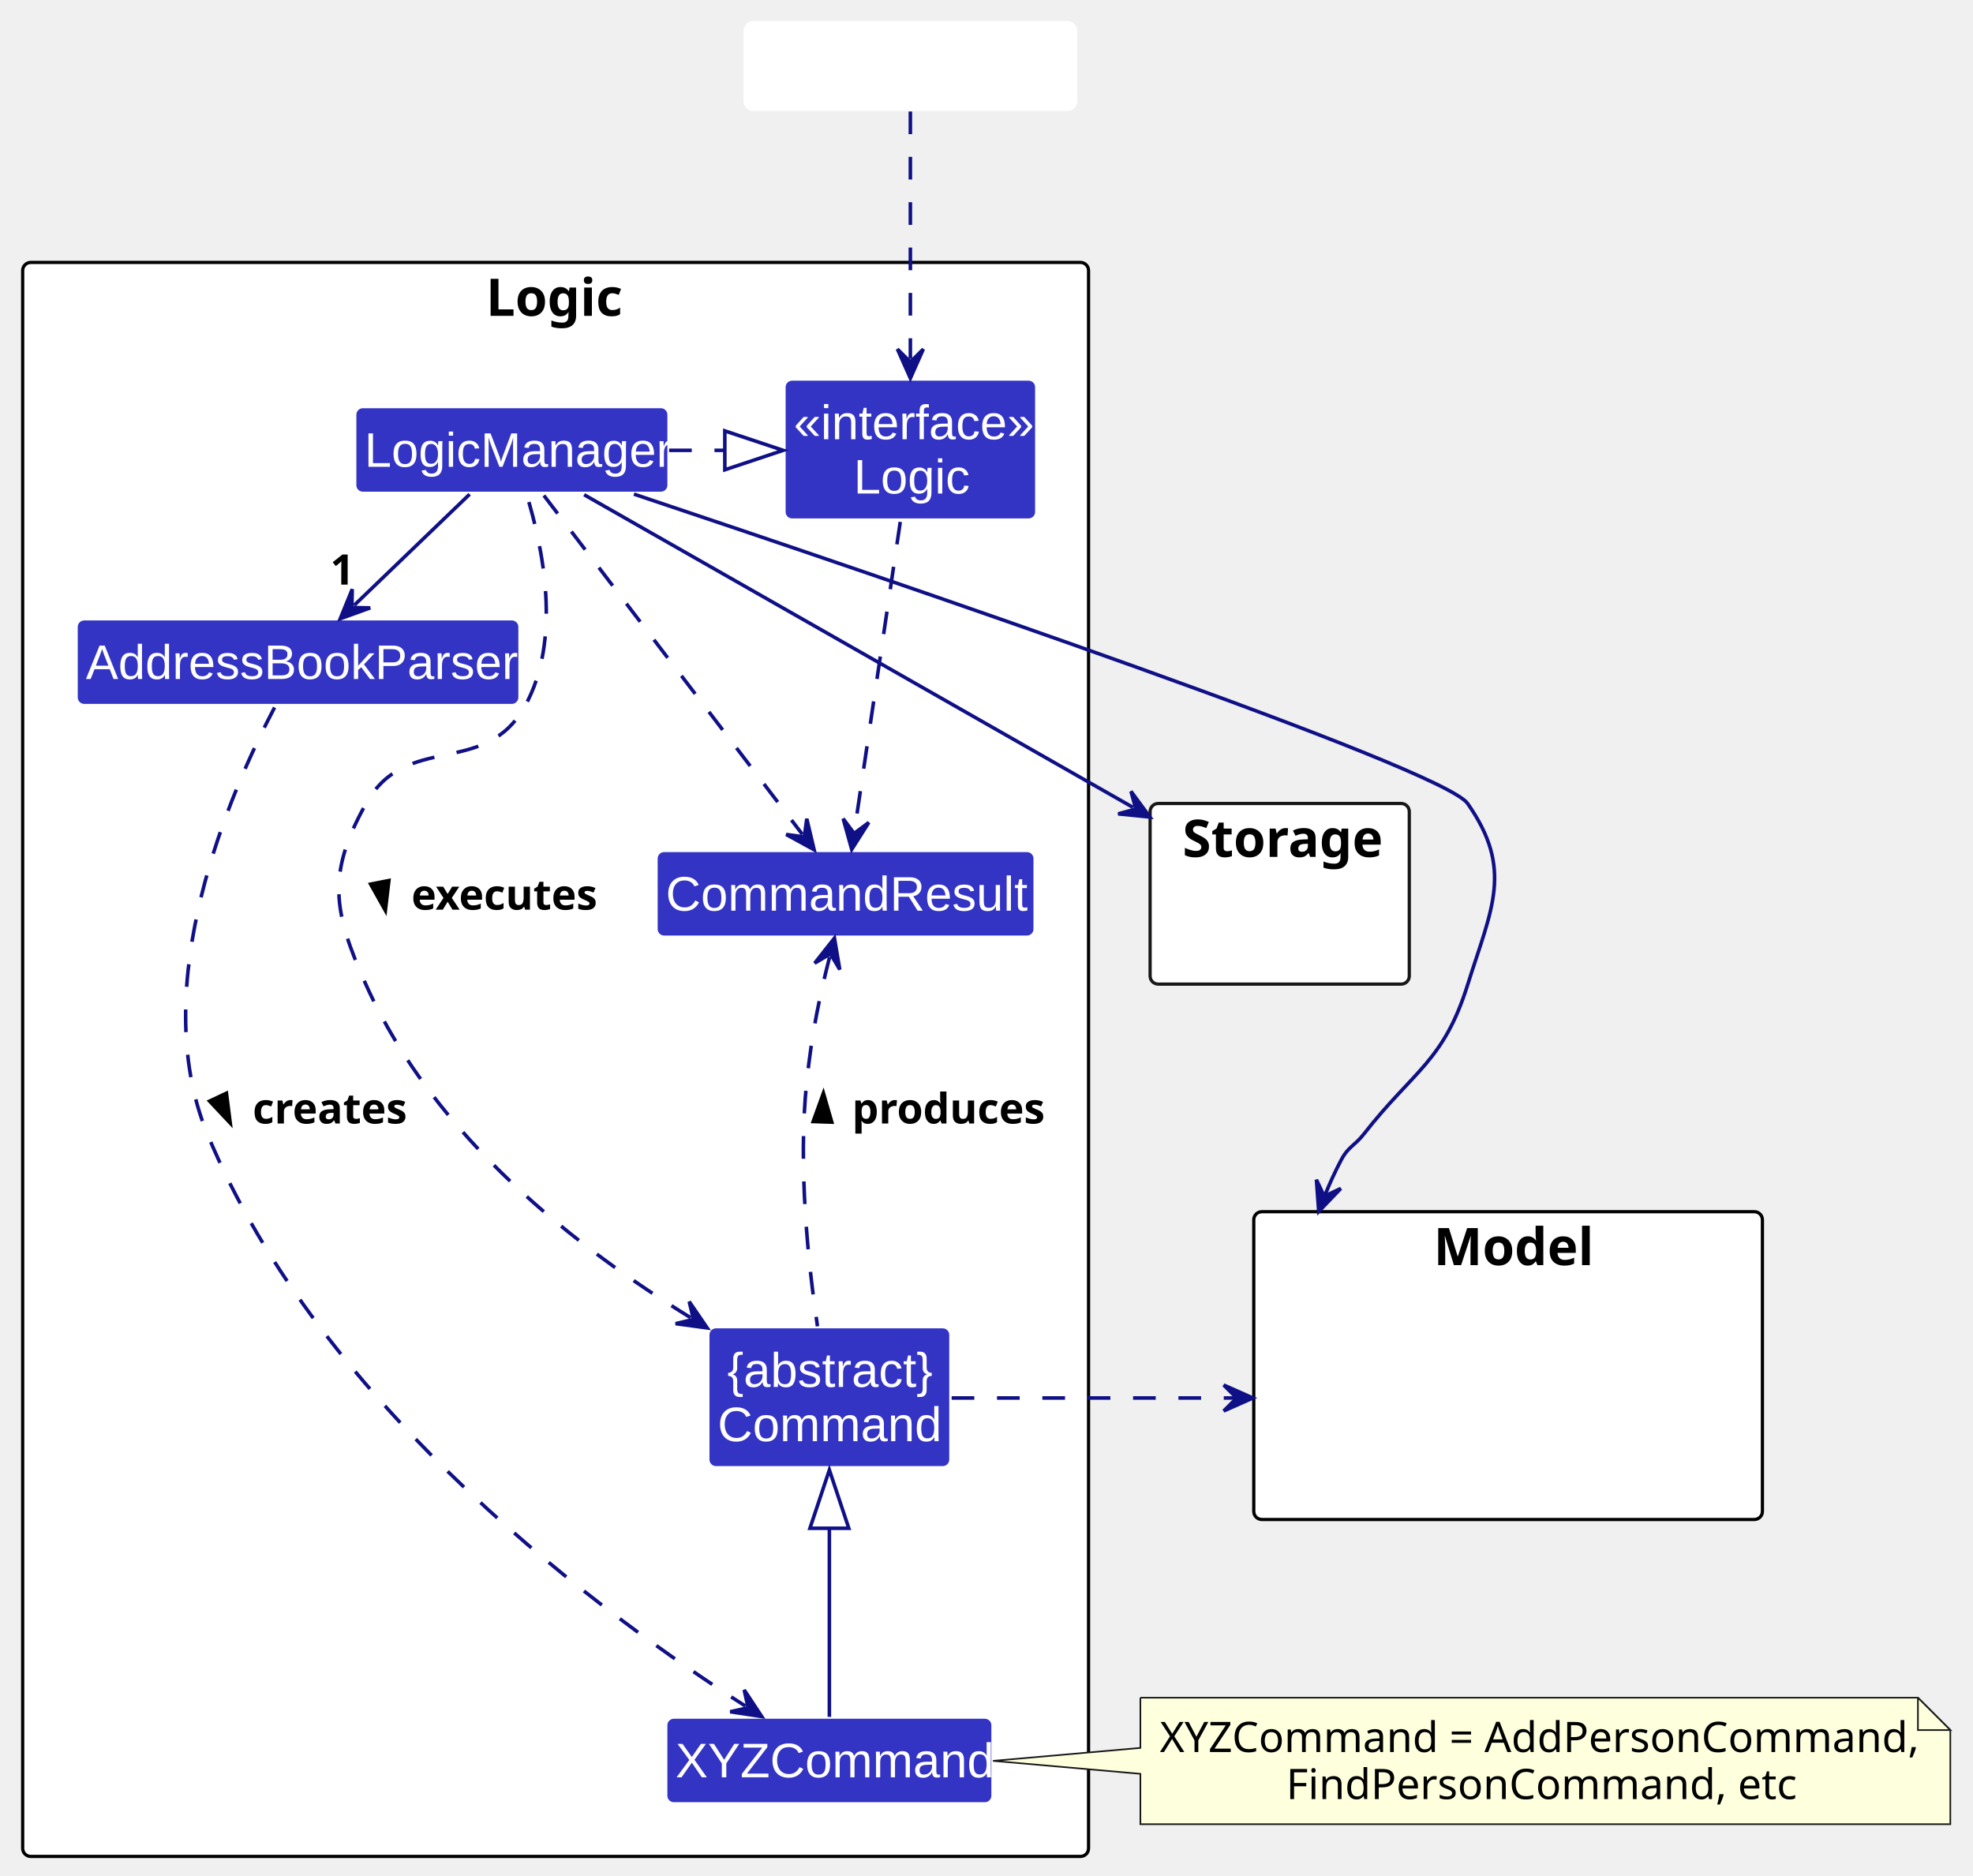
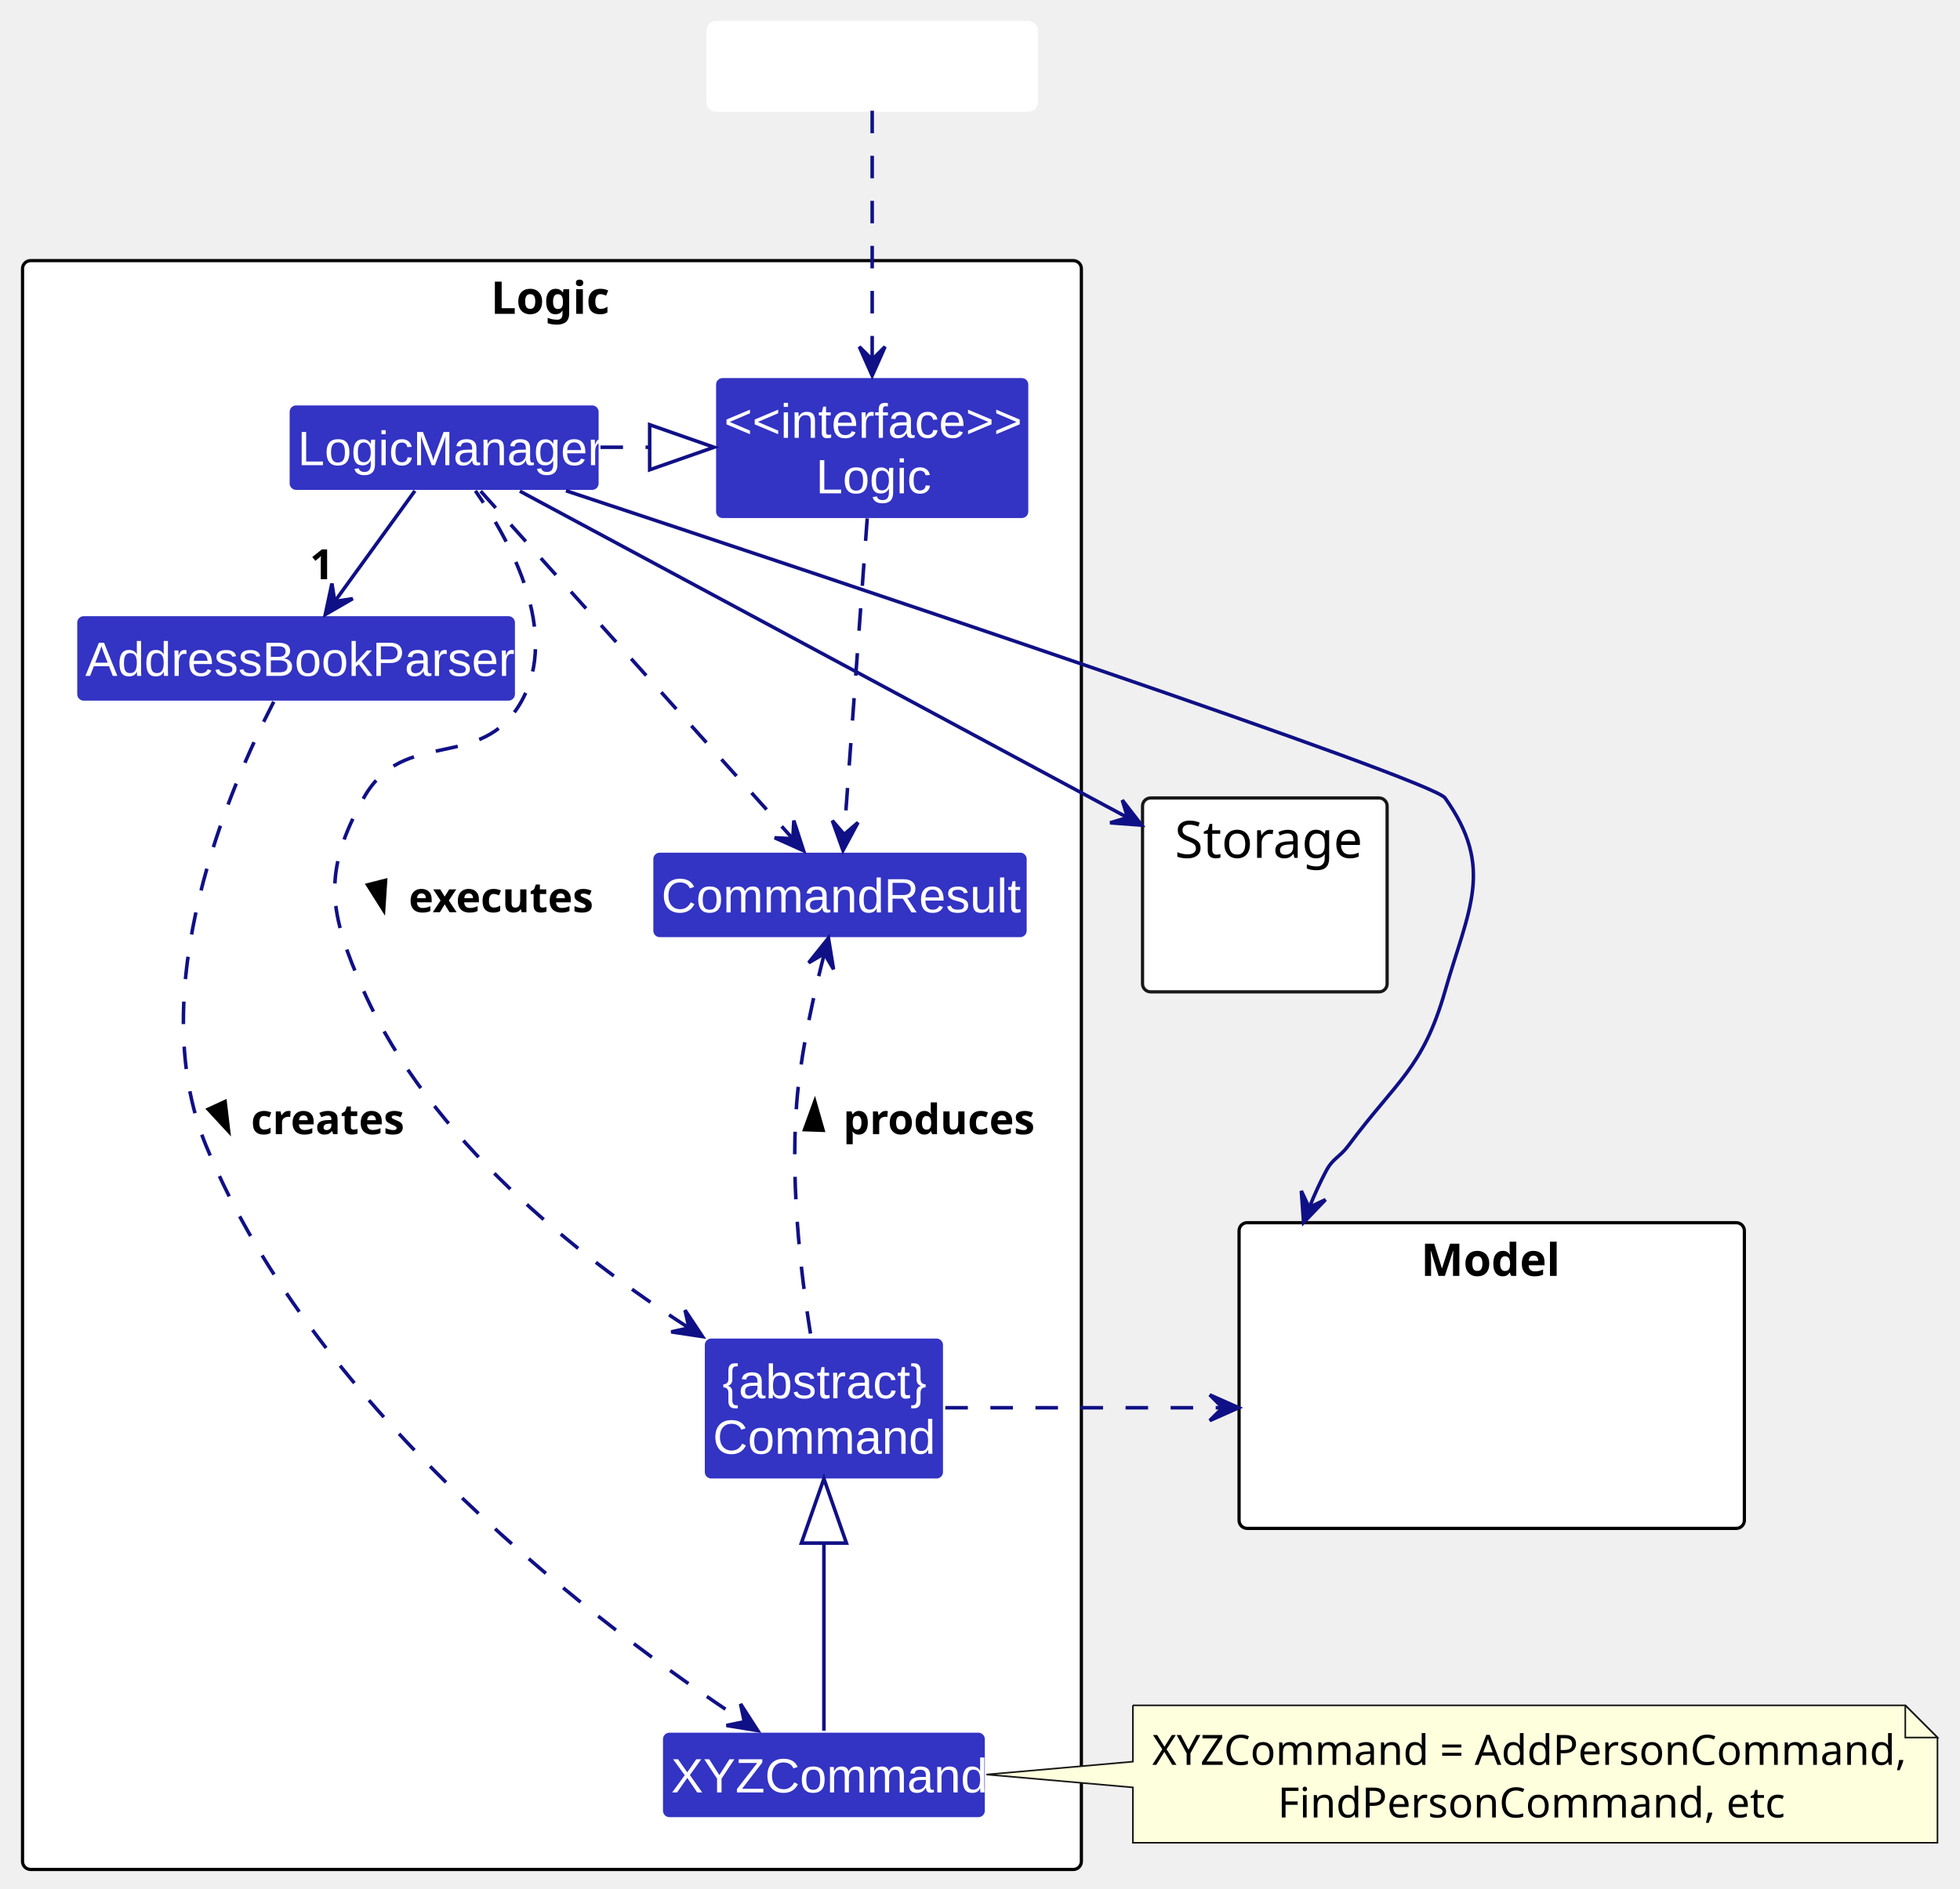
- <svg xmlns="http://www.w3.org/2000/svg" contentStyleType="text/css" height="579px" preserveAspectRatio="none" style="width:609px;height:579px;background:#FFFFFF;" version="1.1" viewBox="0 0 609 579" width="609px" zoomAndPan="magnify">
+ <svg xmlns="http://www.w3.org/2000/svg" contentStyleType="text/css" height="587px" preserveAspectRatio="none" style="width:609px;height:587px;background:#FFFFFF;" version="1.1" viewBox="0 0 609 587" width="609px" zoomAndPan="magnify">
  <defs />
  <g>
    <g id="cluster_LogicPackage">
-       <rect fill="#FFFFFF" height="492" rx="2.5" ry="2.5" style="stroke:#000000;stroke-width:1.0;" width="329" x="7" y="81" />
-       <text fill="#000000" font-family="sans-serif" font-size="16" font-weight="bold" lengthAdjust="spacing" textLength="43" x="150" y="97.484">Logic</text>
+       <rect fill="#FFFFFF" height="500" rx="2.5" ry="2.5" style="stroke:#000000;stroke-width:1.0;" width="329" x="7" y="81" />
+       <text fill="#000000" font-family="sans-serif" font-size="14" font-weight="bold" lengthAdjust="spacing" textLength="38" x="152.5" y="97.533">Logic</text>
    </g>
    <g id="cluster_Model">
-       <rect fill="#FFFFFF" height="95" rx="2.5" ry="2.5" style="stroke:#000000;stroke-width:1.0;" width="157" x="387" y="374" />
-       <text fill="#000000" font-family="sans-serif" font-size="16" font-weight="bold" lengthAdjust="spacing" textLength="46" x="442.5" y="390.484">Model</text>
+       <rect fill="#FFFFFF" height="95" rx="2.5" ry="2.5" style="stroke:#000000;stroke-width:1.0;" width="157" x="385" y="380" />
+       <text fill="#000000" font-family="sans-serif" font-size="14" font-weight="bold" lengthAdjust="spacing" textLength="44" x="441.5" y="396.533">Model</text>
    </g>
    <g id="elem_AddressBookParser">
-       <rect codeLine="8" fill="#3333C4" height="26.758" id="AddressBookParser" rx="2.5" ry="2.5" style="stroke:#FFFFFF;stroke-width:1.0;" width="137" x="23.5" y="191" />
-       <text fill="#FFFFFF" font-family="Arial" font-size="15" lengthAdjust="spacing" textLength="131" x="26.5" y="209.579">AddressBookParser</text>
+       <rect codeLine="8" fill="#3333C4" height="27.248" id="AddressBookParser" rx="2.5" ry="2.5" style="stroke:#FFFFFF;stroke-width:1.0;" width="137" x="23.5" y="191" />
+       <text fill="#FFFFFF" font-family="Arial" font-size="15" lengthAdjust="spacing" textLength="131" x="26.5" y="210.07">AddressBookParser</text>
    </g>
    <g id="elem_XYZCommand">
-       <rect codeLine="9" fill="#3333C4" height="26.758" id="XYZCommand" rx="2.5" ry="2.5" style="stroke:#FFFFFF;stroke-width:1.0;" width="101" x="205.5" y="530" />
-       <text fill="#FFFFFF" font-family="Arial" font-size="15" lengthAdjust="spacing" textLength="95" x="208.5" y="548.579">XYZCommand</text>
+       <rect codeLine="9" fill="#3333C4" height="27.248" id="XYZCommand" rx="2.5" ry="2.5" style="stroke:#FFFFFF;stroke-width:1.0;" width="101" x="205.5" y="538" />
+       <text fill="#FFFFFF" font-family="Arial" font-size="15" lengthAdjust="spacing" textLength="95" x="208.5" y="557.07">XYZCommand</text>
    </g>
    <g id="elem_CommandResult">
-       <rect codeLine="10" fill="#3333C4" height="26.758" id="CommandResult" rx="2.5" ry="2.5" style="stroke:#FFFFFF;stroke-width:1.0;" width="117" x="202.5" y="262.5" />
-       <text fill="#FFFFFF" font-family="Arial" font-size="15" lengthAdjust="spacing" textLength="111" x="205.5" y="281.079">CommandResult</text>
+       <rect codeLine="10" fill="#3333C4" height="27.248" id="CommandResult" rx="2.5" ry="2.5" style="stroke:#FFFFFF;stroke-width:1.0;" width="117" x="202.5" y="264.5" />
+       <text fill="#FFFFFF" font-family="Arial" font-size="15" lengthAdjust="spacing" textLength="111" x="205.5" y="283.57">CommandResult</text>
    </g>
    <g id="elem_Command">
-       <rect codeLine="11" fill="#3333C4" height="43.516" id="Command" rx="2.5" ry="2.5" style="stroke:#FFFFFF;stroke-width:1.0;" width="75" x="218.5" y="409.5" />
-       <text fill="#FFFFFF" font-family="Arial" font-size="15" lengthAdjust="spacing" textLength="63" x="224.5" y="428.079">{abstract}</text>
-       <text fill="#FFFFFF" font-family="Arial" font-size="15" lengthAdjust="spacing" textLength="69" x="221.5" y="444.837">Command</text>
+       <rect codeLine="11" fill="#3333C4" height="44.497" id="Command" rx="2.5" ry="2.5" style="stroke:#FFFFFF;stroke-width:1.0;" width="75" x="218.5" y="415.5" />
+       <text fill="#FFFFFF" font-family="Arial" font-size="15" lengthAdjust="spacing" textLength="63" x="224.5" y="434.57">{abstract}</text>
+       <text fill="#FFFFFF" font-family="Arial" font-size="15" lengthAdjust="spacing" textLength="69" x="221.5" y="451.818">Command</text>
    </g>
    <g id="elem_Logic">
-       <rect codeLine="14" fill="#3333C4" height="43.516" id="Logic" rx="2.5" ry="2.5" style="stroke:#FFFFFF;stroke-width:1.0;" width="78" x="242" y="117" />
-       <text fill="#FFFFFF" font-family="Arial" font-size="15" lengthAdjust="spacing" textLength="72" x="245" y="135.579">«interface»</text>
-       <text fill="#FFFFFF" font-family="Arial" font-size="15" lengthAdjust="spacing" textLength="35" x="263.5" y="152.337">Logic</text>
+       <rect codeLine="14" fill="#3333C4" height="44.497" id="Logic" rx="2.5" ry="2.5" style="stroke:#FFFFFF;stroke-width:1.0;" width="98" x="222" y="117" />
+       <text fill="#FFFFFF" font-family="Arial" font-size="15" lengthAdjust="spacing" textLength="92" x="225" y="136.07">&lt;&lt;interface&gt;&gt;</text>
+       <text fill="#FFFFFF" font-family="Arial" font-size="15" lengthAdjust="spacing" textLength="35" x="253.5" y="153.318">Logic</text>
    </g>
    <g id="elem_LogicManager">
-       <rect codeLine="15" fill="#3333C4" height="26.758" id="LogicManager" rx="2.5" ry="2.5" style="stroke:#FFFFFF;stroke-width:1.0;" width="97" x="109.5" y="125.5" />
-       <text fill="#FFFFFF" font-family="Arial" font-size="15" lengthAdjust="spacing" textLength="91" x="112.5" y="144.079">LogicManager</text>
+       <rect codeLine="15" fill="#3333C4" height="27.248" id="LogicManager" rx="2.5" ry="2.5" style="stroke:#FFFFFF;stroke-width:1.0;" width="97" x="89.5" y="125.5" />
+       <text fill="#FFFFFF" font-family="Arial" font-size="15" lengthAdjust="spacing" textLength="91" x="92.5" y="144.57">LogicManager</text>
    </g>
    <g id="elem_HiddenModel">
-       <rect codeLine="19" fill="#FFFFFF" height="26.758" id="HiddenModel" rx="2.5" ry="2.5" style="stroke:#FFFFFF;stroke-width:1.0;" width="89" x="430.5" y="418" />
-       <text fill="#FFFFFF" font-family="Arial" font-size="15" lengthAdjust="spacing" textLength="83" x="433.5" y="436.579">HiddenModel</text>
+       <rect codeLine="19" fill="#FFFFFF" height="27.248" id="HiddenModel" rx="2.5" ry="2.5" style="stroke:#FFFFFF;stroke-width:1.0;" width="89" x="428.5" y="424" />
+       <text fill="#FFFFFF" font-family="Arial" font-size="15" lengthAdjust="spacing" textLength="83" x="431.5" y="443.07">HiddenModel</text>
    </g>
-     <rect fill="#FFFFFF" height="55.75" rx="2.5" ry="2.5" style="stroke:#181818;stroke-width:1.0;" width="80" x="355" y="248" />
-     <text fill="#000000" font-family="sans-serif" font-size="16" font-weight="bold" lengthAdjust="spacing" textLength="60" x="365" y="264.484">Storage</text>
+     <rect fill="#FFFFFF" height="60.25" rx="2.5" ry="2.5" style="stroke:#181818;stroke-width:1.0;" width="76" x="355" y="248" />
+     <text fill="#000000" font-family="sans-serif" font-size="16" lengthAdjust="spacing" textLength="56" x="365" y="266.609">Storage</text>
    <g id="elem_HiddenOutside">
-       <rect codeLine="25" fill="#FFFFFF" height="26.758" id="HiddenOutside" rx="2.5" ry="2.5" style="stroke:#FFFFFF;stroke-width:1.0;" width="102" x="230" y="7" />
-       <text fill="#FFFFFF" font-family="Arial" font-size="15" lengthAdjust="spacing" textLength="96" x="233" y="25.579">HiddenOutside</text>
+       <rect codeLine="25" fill="#FFFFFF" height="27.248" id="HiddenOutside" rx="2.5" ry="2.5" style="stroke:#FFFFFF;stroke-width:1.0;" width="102" x="220" y="7" />
+       <text fill="#FFFFFF" font-family="Arial" font-size="15" lengthAdjust="spacing" textLength="96" x="223" y="26.07">HiddenOutside</text>
    </g>
    <g id="elem_GMN27">
-       <path d="M352,524 L352,539.5 L306.5,543.5 L352,547.5 L352,563.047 A0,0 0 0 0 352,563.047 L602,563.047 A0,0 0 0 0 602,563.047 L602,534 L592,524 L352,524 A0,0 0 0 0 352,524 " fill="#FEFFDD" style="stroke:#181818;stroke-width:0.5;" />
-       <path d="M592,524 L592,534 L602,534 L592,524 " fill="#FEFFDD" style="stroke:#181818;stroke-width:0.5;" />
-       <text fill="#000000" font-family="sans-serif" font-size="13" lengthAdjust="spacing" textLength="225" x="358" y="540.769">XYZCommand = AddPersonCommand,</text>
-       <text fill="#000000" font-family="sans-serif" font-size="13" lengthAdjust="spacing" textLength="151" x="397" y="555.292">FindPersonCommand, etc</text>
+       <path d="M352,530 L352,547.5 L306.5,551.5 L352,555.5 L352,572.703 A0,0 0 0 0 352,572.703 L602,572.703 A0,0 0 0 0 602,572.703 L602,540 L592,530 L352,530 A0,0 0 0 0 352,530 " fill="#FEFFDD" style="stroke:#181818;stroke-width:0.5;" />
+       <path d="M592,530 L592,540 L602,540 L592,530 " fill="#FEFFDD" style="stroke:#181818;stroke-width:0.5;" />
+       <text fill="#000000" font-family="sans-serif" font-size="13" lengthAdjust="spacing" textLength="225" x="358" y="548.495">XYZCommand = AddPersonCommand,</text>
+       <text fill="#000000" font-family="sans-serif" font-size="13" lengthAdjust="spacing" textLength="151" x="397" y="564.847">FindPersonCommand, etc</text>
    </g>
    <g id="link_HiddenOutside_Logic">
-       <path codeLine="26" d="M281,34.41 C281,54.32 281,86.71 281,110.75 " fill="none" id="HiddenOutside-to-Logic" style="stroke:#101086;stroke-width:1.1;stroke-dasharray:7.0,7.0;" />
-       <polygon fill="#101086" points="281,116.75,285,107.75,281,111.75,277,107.75,281,116.75" style="stroke:#101086;stroke-width:1.1;" />
+       <path codeLine="26" d="M271,34.41 C271,52.92 271,87.4 271,111.48 " fill="none" id="HiddenOutside-to-Logic" style="stroke:#101086;stroke-width:1.1;stroke-dasharray:7.0,7.0;" />
+       <polygon fill="#101086" points="271,116.75,275,107.75,271,111.75,267,107.75,271,116.75" style="stroke:#101086;stroke-width:1.1;" />
    </g>
    <g id="link_LogicManager_Logic">
-       <path codeLine="28" d="M206.53,139 C218.26,139 211.99,139 223.73,139 " fill="none" id="LogicManager-to-Logic" style="stroke:#101086;stroke-width:1.1;stroke-dasharray:7.0,7.0;" />
-       <polygon fill="none" points="241.73,139,223.73,133,223.73,145,241.73,139" style="stroke:#101086;stroke-width:1.1;" />
+       <path codeLine="28" d="M186.58,139 C191.63,139 196.68,139 201.74,139 " fill="none" id="LogicManager-to-Logic" style="stroke:#101086;stroke-width:1.1;stroke-dasharray:7.0,7.0;" />
+       <polygon fill="none" points="201.86,132,221.86,139,201.86,146,201.86,132" style="stroke:#101086;stroke-width:1.1;" />
    </g>
    <g id="link_LogicManager_AddressBookParser">
-       <path codeLine="29" d="M144.96,152.55 C133.39,163.68 120.894,175.701 109.334,186.821 " fill="none" id="LogicManager-to-AddressBookParser" style="stroke:#101086;stroke-width:1.1;" />
-       <polygon fill="#101086" points="105.01,190.98,114.269,187.623,108.613,187.514,108.723,181.858,105.01,190.98" style="stroke:#101086;stroke-width:1.1;" />
-       <text fill="#000000" font-family="sans-serif" font-size="13" font-weight="bold" lengthAdjust="spacing" textLength="7" x="101.933" y="180.442">1</text>
+       <path codeLine="29" d="M128.91,152.55 C121.79,162.37 111.82,176.13 104.04,186.88 " fill="none" id="LogicManager-to-AddressBookParser" style="stroke:#101086;stroke-width:1.1;" />
+       <polygon fill="#101086" points="101.07,190.98,109.601,186.058,104.013,186.938,103.133,181.35,101.07,190.98" style="stroke:#101086;stroke-width:1.1;" />
+       <text fill="#000000" font-family="sans-serif" font-size="13" font-weight="bold" lengthAdjust="spacing" textLength="7" x="96.263" y="180.022">1</text>
    </g>
    <g id="link_AddressBookParser_XYZCommand">
-       <path codeLine="30" d="M84.75,218.36 C71.17,244.21 44.96,303.95 64,350 C99.35,435.5 188.067,499.685 230.077,526.585 " fill="none" id="AddressBookParser-to-XYZCommand" style="stroke:#101086;stroke-width:1.1;stroke-dasharray:7.0,7.0;" />
-       <polygon fill="#101086" points="235.13,529.82,229.708,521.598,230.919,527.124,225.394,528.335,235.13,529.82" style="stroke:#101086;stroke-width:1.1;" />
-       <polygon fill="#000000" points="71.132,346.784,69.933,337.35,64.617,339.856,71.132,346.784" style="stroke:#000000;stroke-width:1.0;" />
-       <text fill="#000000" font-family="sans-serif" font-size="13" font-weight="bold" lengthAdjust="spacing" textLength="46" x="78" y="346.769">creates</text>
+       <path codeLine="30" d="M85.06,218.08 C71.42,244.55 44.12,307.56 64,356 C98.23,439.39 187.39,506.13 231.1,535 " fill="none" id="AddressBookParser-to-XYZCommand" style="stroke:#101086;stroke-width:1.1;stroke-dasharray:7.0,7.0;" />
+       <polygon fill="#101086" points="235.44,537.84,230.105,529.562,231.258,535.1,225.72,536.253,235.44,537.84" style="stroke:#101086;stroke-width:1.1;" />
+       <polygon fill="#000000" points="71.093,351.717,69.976,342.272,64.638,344.732,71.093,351.717" style="stroke:#000000;stroke-width:1.0;" />
+       <text fill="#000000" font-family="sans-serif" font-size="13" font-weight="bold" lengthAdjust="spacing" textLength="46" x="78" y="352.495">creates</text>
    </g>
    <g id="link_Command_XYZCommand">
-       <path codeLine="32" d="M256,471.71 C256,494.31 256,511.34 256,529.92 " fill="none" id="Command-backto-XYZCommand" style="stroke:#101086;stroke-width:1.1;" />
-       <polygon fill="none" points="256,453.71,250,471.71,262,471.71,256,453.71" style="stroke:#101086;stroke-width:1.1;" />
+       <path codeLine="32" d="M256,479.84 C256,500.42 256,523.84 256,537.88 " fill="none" id="Command-backto-XYZCommand" style="stroke:#101086;stroke-width:1.1;" />
+       <polygon fill="none" points="249,479.57,256,459.57,263,479.57,249,479.57" style="stroke:#101086;stroke-width:1.1;" />
    </g>
    <g id="link_Command_LogicManager">
-       <path codeLine="33" d="M213.192,406.723 C178.522,385.363 134.44,351.6 113,304 C102.78,281.31 100.83,269.71 113,248 C125.48,225.72 149.52,240.28 162,218 C173.53,197.42 167.54,168.78 162.52,152.55 " fill="none" id="Command-backto-LogicManager" style="stroke:#101086;stroke-width:1.1;stroke-dasharray:7.0,7.0;" />
-       <polygon fill="#101086" points="218.3,409.87,212.736,401.744,214.043,407.247,208.539,408.555,218.3,409.87" style="stroke:#101086;stroke-width:1.1;" />
-       <polygon fill="#000000" points="118.978,281.165,120.091,271.72,114.327,272.869,118.978,281.165" style="stroke:#000000;stroke-width:1.0;" />
-       <text fill="#000000" font-family="sans-serif" font-size="13" font-weight="bold" lengthAdjust="spacing" textLength="57" x="127" y="280.769">executes</text>
+       <path codeLine="33" d="M213.74,412.49 C179.42,390.34 133.49,353.95 113,308 C102.14,283.64 99.97,271.26 113,248 C125.48,225.72 149.52,240.28 162,218 C173.98,196.62 158.81,168.51 147.71,152.54 " fill="none" id="Command-backto-LogicManager" style="stroke:#101086;stroke-width:1.1;stroke-dasharray:7.0,7.0;" />
+       <polygon fill="#101086" points="218.29,415.39,212.85,407.18,214.073,412.703,208.55,413.926,218.29,415.39" style="stroke:#101086;stroke-width:1.1;" />
+       <polygon fill="#000000" points="119.231,283.022,119.853,273.532,114.156,274.979,119.231,283.022" style="stroke:#000000;stroke-width:1.0;" />
+       <text fill="#000000" font-family="sans-serif" font-size="13" font-weight="bold" lengthAdjust="spacing" textLength="57" x="127" y="283.495">executes</text>
    </g>
    <g id="link_LogicManager_Model">
-       <path codeLine="35" d="M195.67,152.51 C273.46,178.53 445.28,236.95 453,248 C467.26,268.4 460.45,280.25 453,304 C445.55,327.76 436.33,330.38 421,350 C418.09,353.72 416.21,353.83 414,358 C412.11,361.564 410.399,365.327 408.851,369.191 C408.465,370.156 408.088,371.128 407.721,372.105 C407.538,372.593 407.357,373.083 407.179,373.573 C407.134,373.696 409.127,368.175 409.082,368.297 " fill="none" id="LogicManager-to-Model" style="stroke:#101086;stroke-width:1.1;" />
-       <polygon fill="#101086" points="407.045,373.941,413.863,366.833,408.743,369.238,406.338,364.118,407.045,373.941" style="stroke:#101086;stroke-width:1.1;" />
+       <path codeLine="35" d="M175.85,152.51 C257.84,179.69 444.86,242.19 449,248 C464.46,269.73 456.35,282.37 449,308 C442.06,332.18 434,335.8 419,356 C416.18,359.79 414.21,359.83 412,364 C410.11,367.564 408.399,371.327 406.851,375.191 C406.465,376.156 406.088,377.128 405.721,378.105 C405.538,378.593 405.357,379.083 405.179,379.573 C405.134,379.696 405.09,379.818 405.045,379.941 " fill="none" id="LogicManager-to-Model" style="stroke:#101086;stroke-width:1.1;" />
+       <polygon fill="#101086" points="405.045,379.941,411.863,372.833,406.743,375.238,404.338,370.118,405.045,379.941" style="stroke:#101086;stroke-width:1.1;" />
    </g>
    <g id="link_LogicManager_Storage">
-       <path codeLine="36" d="M180.3,152.7 C220.28,175.48 299.476,220.59 349.726,249.21 " fill="none" id="LogicManager-to-Storage" style="stroke:#101086;stroke-width:1.1;" />
-       <polygon fill="#101086" points="354.94,252.18,349.099,244.25,350.595,249.706,345.14,251.202,354.94,252.18" style="stroke:#101086;stroke-width:1.1;" />
+       <path codeLine="36" d="M161.53,152.64 C204.47,175.71 296.06,224.92 350.27,254.05 " fill="none" id="LogicManager-to-Storage" style="stroke:#101086;stroke-width:1.1;" />
+       <polygon fill="#101086" points="354.75,256.45,348.715,248.667,350.345,254.084,344.929,255.714,354.75,256.45" style="stroke:#101086;stroke-width:1.1;" />
    </g>
    <g id="link_Command_Model">
-       <path codeLine="39" d="M293.74,431.5 C310.55,431.5 327.36,431.5 344.17,431.5 C352.575,431.5 360.98,431.5 369.385,431.5 C373.587,431.5 377.79,431.5 381.993,431.5 C383.043,431.5 384.094,431.5 385.144,431.5 C385.67,431.5 380.195,431.5 380.72,431.5 " fill="none" id="Command-to-Model" style="stroke:#101086;stroke-width:1.1;stroke-dasharray:7.0,7.0;" />
-       <polygon fill="#101086" points="386.72,431.5,377.72,427.5,381.72,431.5,377.72,435.5,386.72,431.5" style="stroke:#101086;stroke-width:1.1;" />
+       <path codeLine="39" d="M293.73,437.5 C310.21,437.5 326.69,437.5 343.17,437.5 C351.41,437.5 359.65,437.5 367.89,437.5 C372.01,437.5 376.13,437.5 380.25,437.5 C381.28,437.5 382.31,437.5 383.34,437.5 C383.855,437.5 384.37,437.5 384.885,437.5 " fill="none" id="Command-to-Model" style="stroke:#101086;stroke-width:1.1;stroke-dasharray:7.0,7.0;" />
+       <polygon fill="#101086" points="384.885,437.5,375.885,433.5,379.885,437.5,375.885,441.5,384.885,437.5" style="stroke:#101086;stroke-width:1.1;" />
    </g>
    <g id="link_Logic_CommandResult">
-       <path codeLine="42" d="M277.88,161.09 C273.68,189.42 267.229,232.955 263.779,256.245 " fill="none" id="Logic-to-CommandResult" style="stroke:#101086;stroke-width:1.1;stroke-dasharray:7.0,7.0;" />
-       <polygon fill="#101086" points="262.9,262.18,268.176,253.863,263.633,257.234,260.262,252.691,262.9,262.18" style="stroke:#101086;stroke-width:1.1;" />
+       <path codeLine="42" d="M269.46,161.11 C267.5,188.01 264.13,234.06 262.3,259.25 " fill="none" id="Logic-to-CommandResult" style="stroke:#101086;stroke-width:1.1;stroke-dasharray:7.0,7.0;" />
+       <polygon fill="#101086" points="261.93,264.3,266.588,255.622,262.301,259.314,258.61,255.028,261.93,264.3" style="stroke:#101086;stroke-width:1.1;" />
    </g>
    <g id="link_LogicManager_CommandResult">
-       <path codeLine="43" d="M167.88,152.94 C187.61,178.81 228.081,231.849 247.661,257.519 " fill="none" id="LogicManager-to-CommandResult" style="stroke:#101086;stroke-width:1.1;stroke-dasharray:7.0,7.0;" />
-       <polygon fill="#101086" points="251.3,262.29,249.022,252.708,248.268,258.315,242.661,257.56,251.3,262.29" style="stroke:#101086;stroke-width:1.1;" />
+       <path codeLine="43" d="M149.35,152.64 C171.68,177.52 221.32,232.8 246.19,260.51 " fill="none" id="LogicManager-to-CommandResult" style="stroke:#101086;stroke-width:1.1;stroke-dasharray:7.0,7.0;" />
+       <polygon fill="#101086" points="249.68,264.39,246.65,255.019,246.342,260.667,240.694,260.359,249.68,264.39" style="stroke:#101086;stroke-width:1.1;" />
    </g>
    <g id="link_CommandResult_Command">
-       <path codeLine="44" d="M256.08,295.372 C253.14,306.842 250.61,318.51 249,334 C246.3,359.9 249.44,389.81 252.33,409.38 " fill="none" id="CommandResult-backto-Command" style="stroke:#101086;stroke-width:1.1;stroke-dasharray:7.0,7.0;" />
-       <polygon fill="#101086" points="257.57,289.56,251.461,297.285,256.329,294.403,259.21,299.271,257.57,289.56" style="stroke:#101086;stroke-width:1.1;" />
-       <polygon fill="#000000" points="254.164,337.264,250.93,346.208,256.804,346.401,254.164,337.264" style="stroke:#000000;stroke-width:1.0;" />
-       <text fill="#000000" font-family="sans-serif" font-size="13" font-weight="bold" lengthAdjust="spacing" textLength="58" x="263" y="346.769">produces</text>
+       <path codeLine="44" d="M256.08,296.58 C253.08,308.22 249.54,323.89 248,338 C245.1,364.61 248.71,395.36 251.97,415.33 " fill="none" id="CommandResult-backto-Command" style="stroke:#101086;stroke-width:1.1;stroke-dasharray:7.0,7.0;" />
+       <polygon fill="#101086" points="257.41,291.53,251.256,299.219,256.14,296.366,258.993,301.251,257.41,291.53" style="stroke:#101086;stroke-width:1.1;" />
+       <polygon fill="#000000" points="253.173,342.179,249.923,351.117,255.797,351.32,253.173,342.179" style="stroke:#000000;stroke-width:1.0;" />
+       <text fill="#000000" font-family="sans-serif" font-size="13" font-weight="bold" lengthAdjust="spacing" textLength="58" x="262" y="352.495">produces</text>
    </g>
  </g>
</svg>
